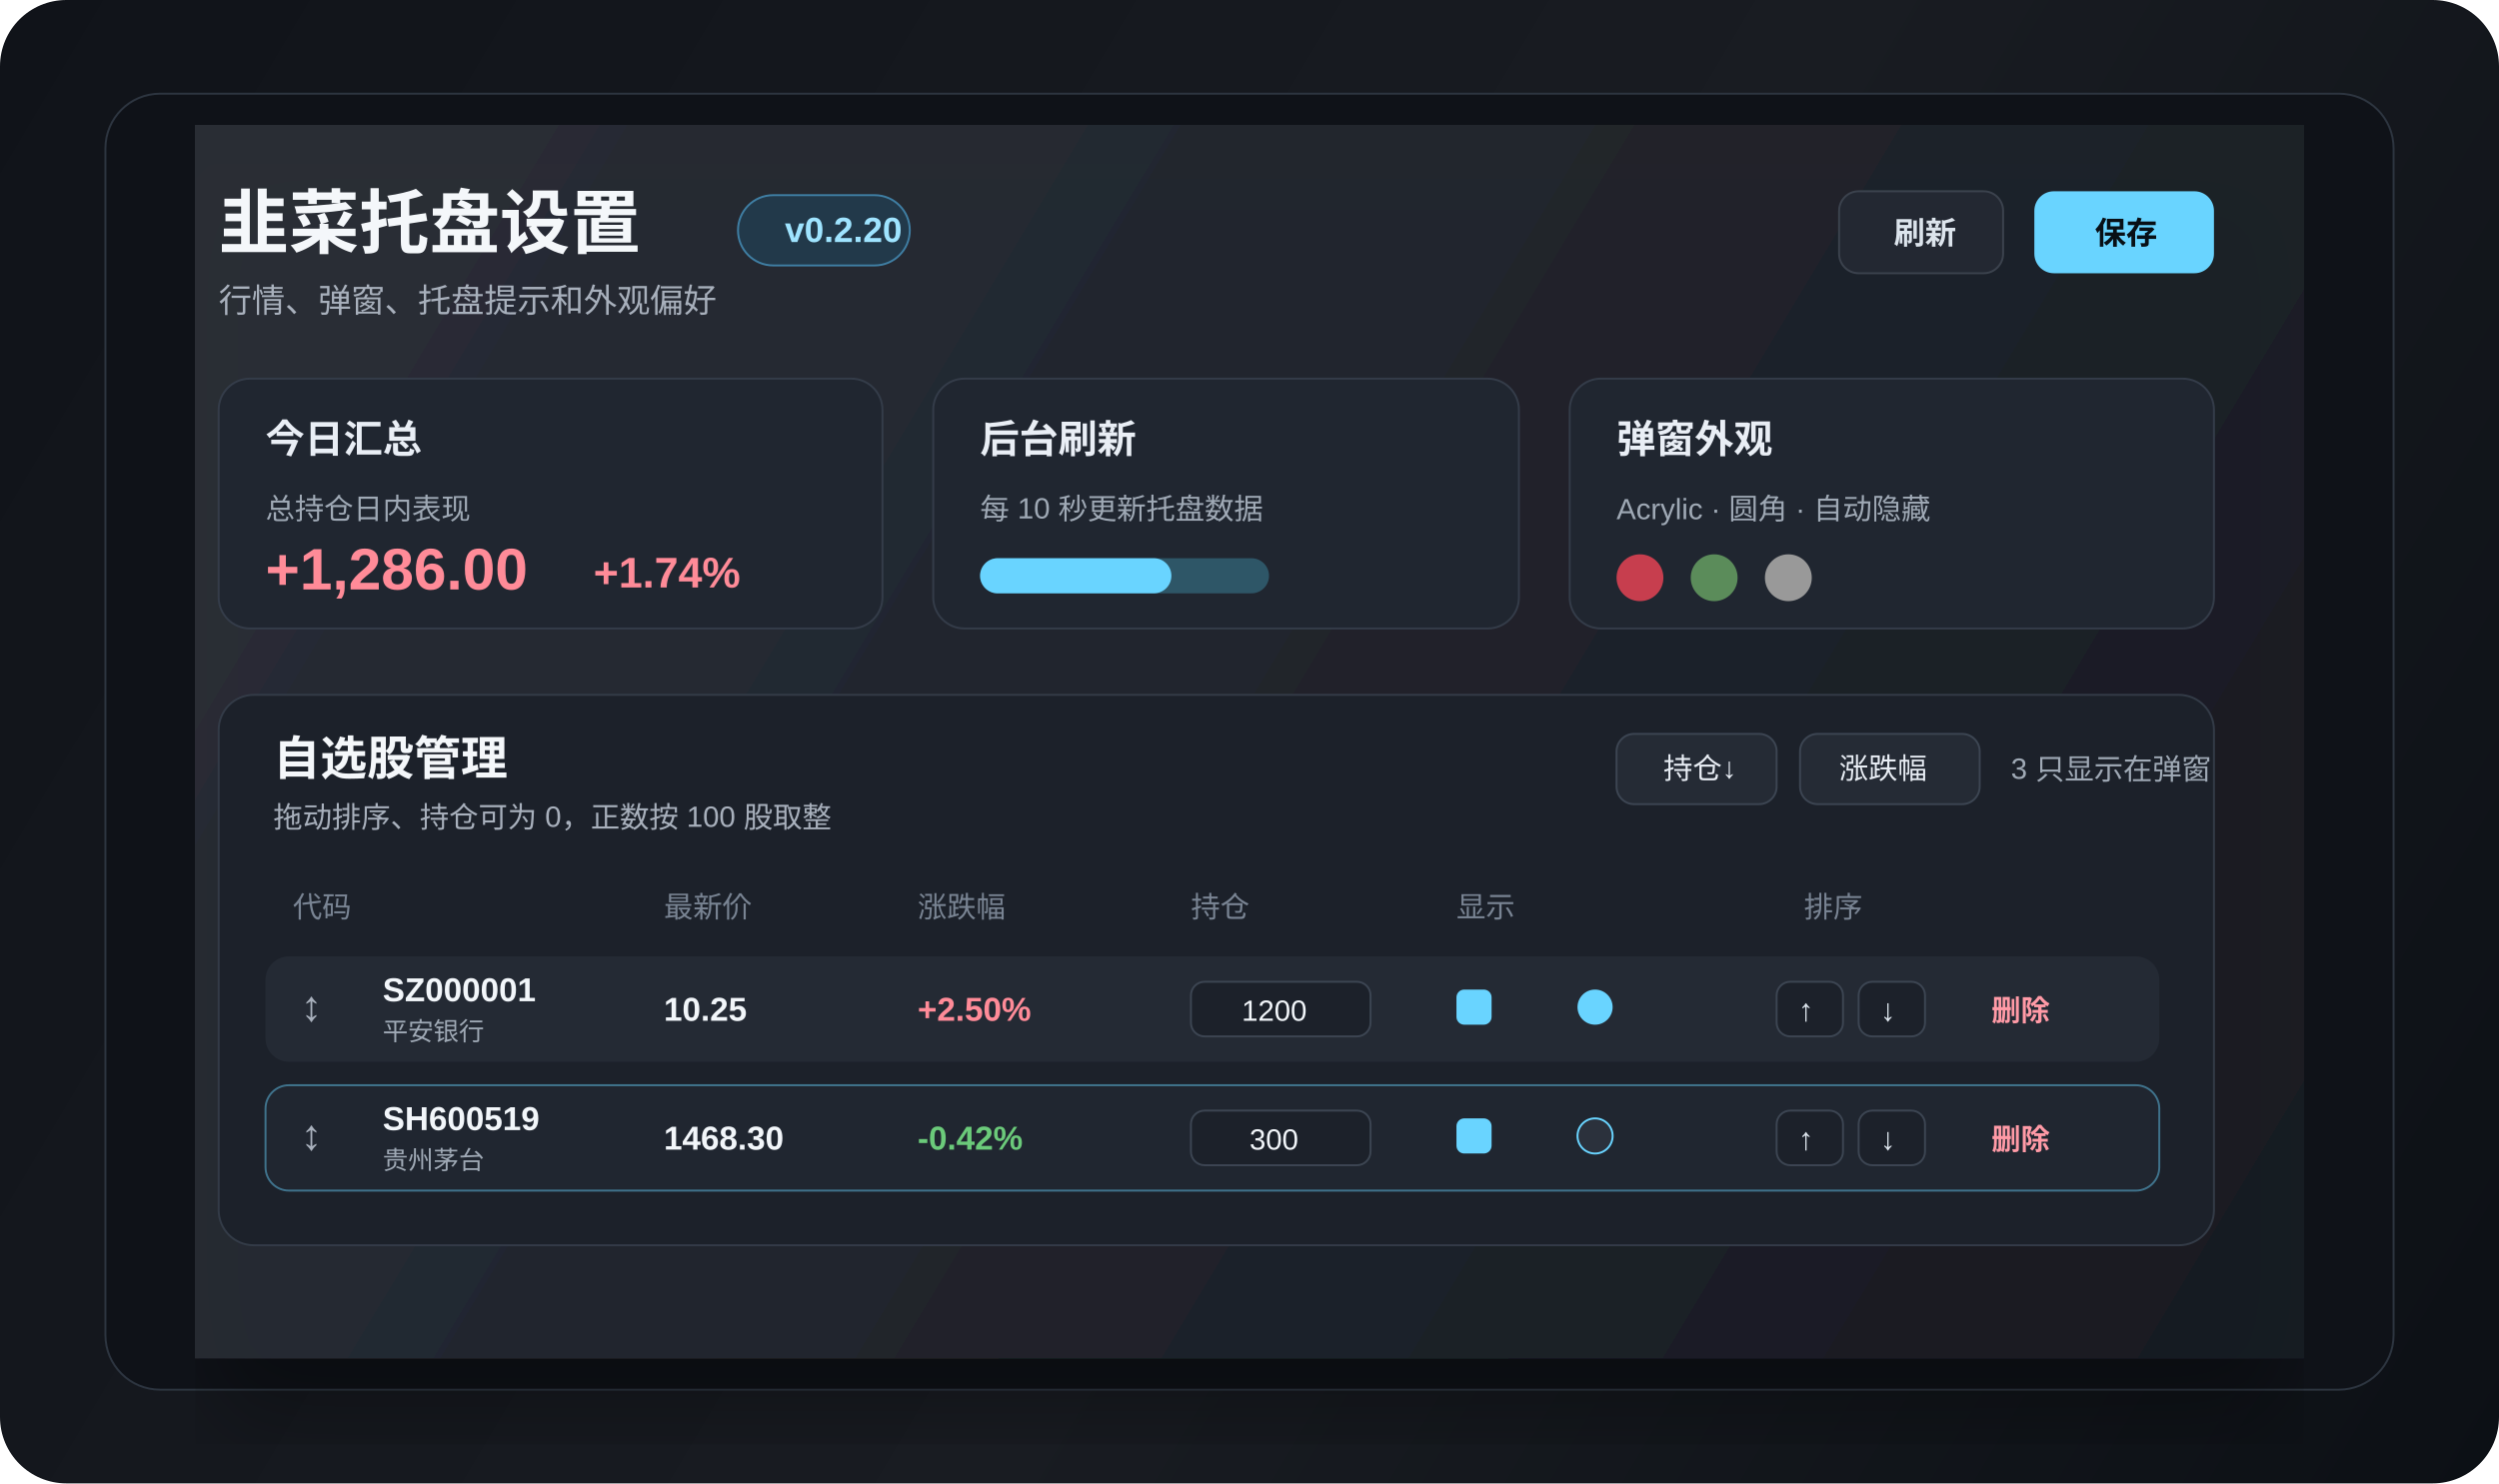
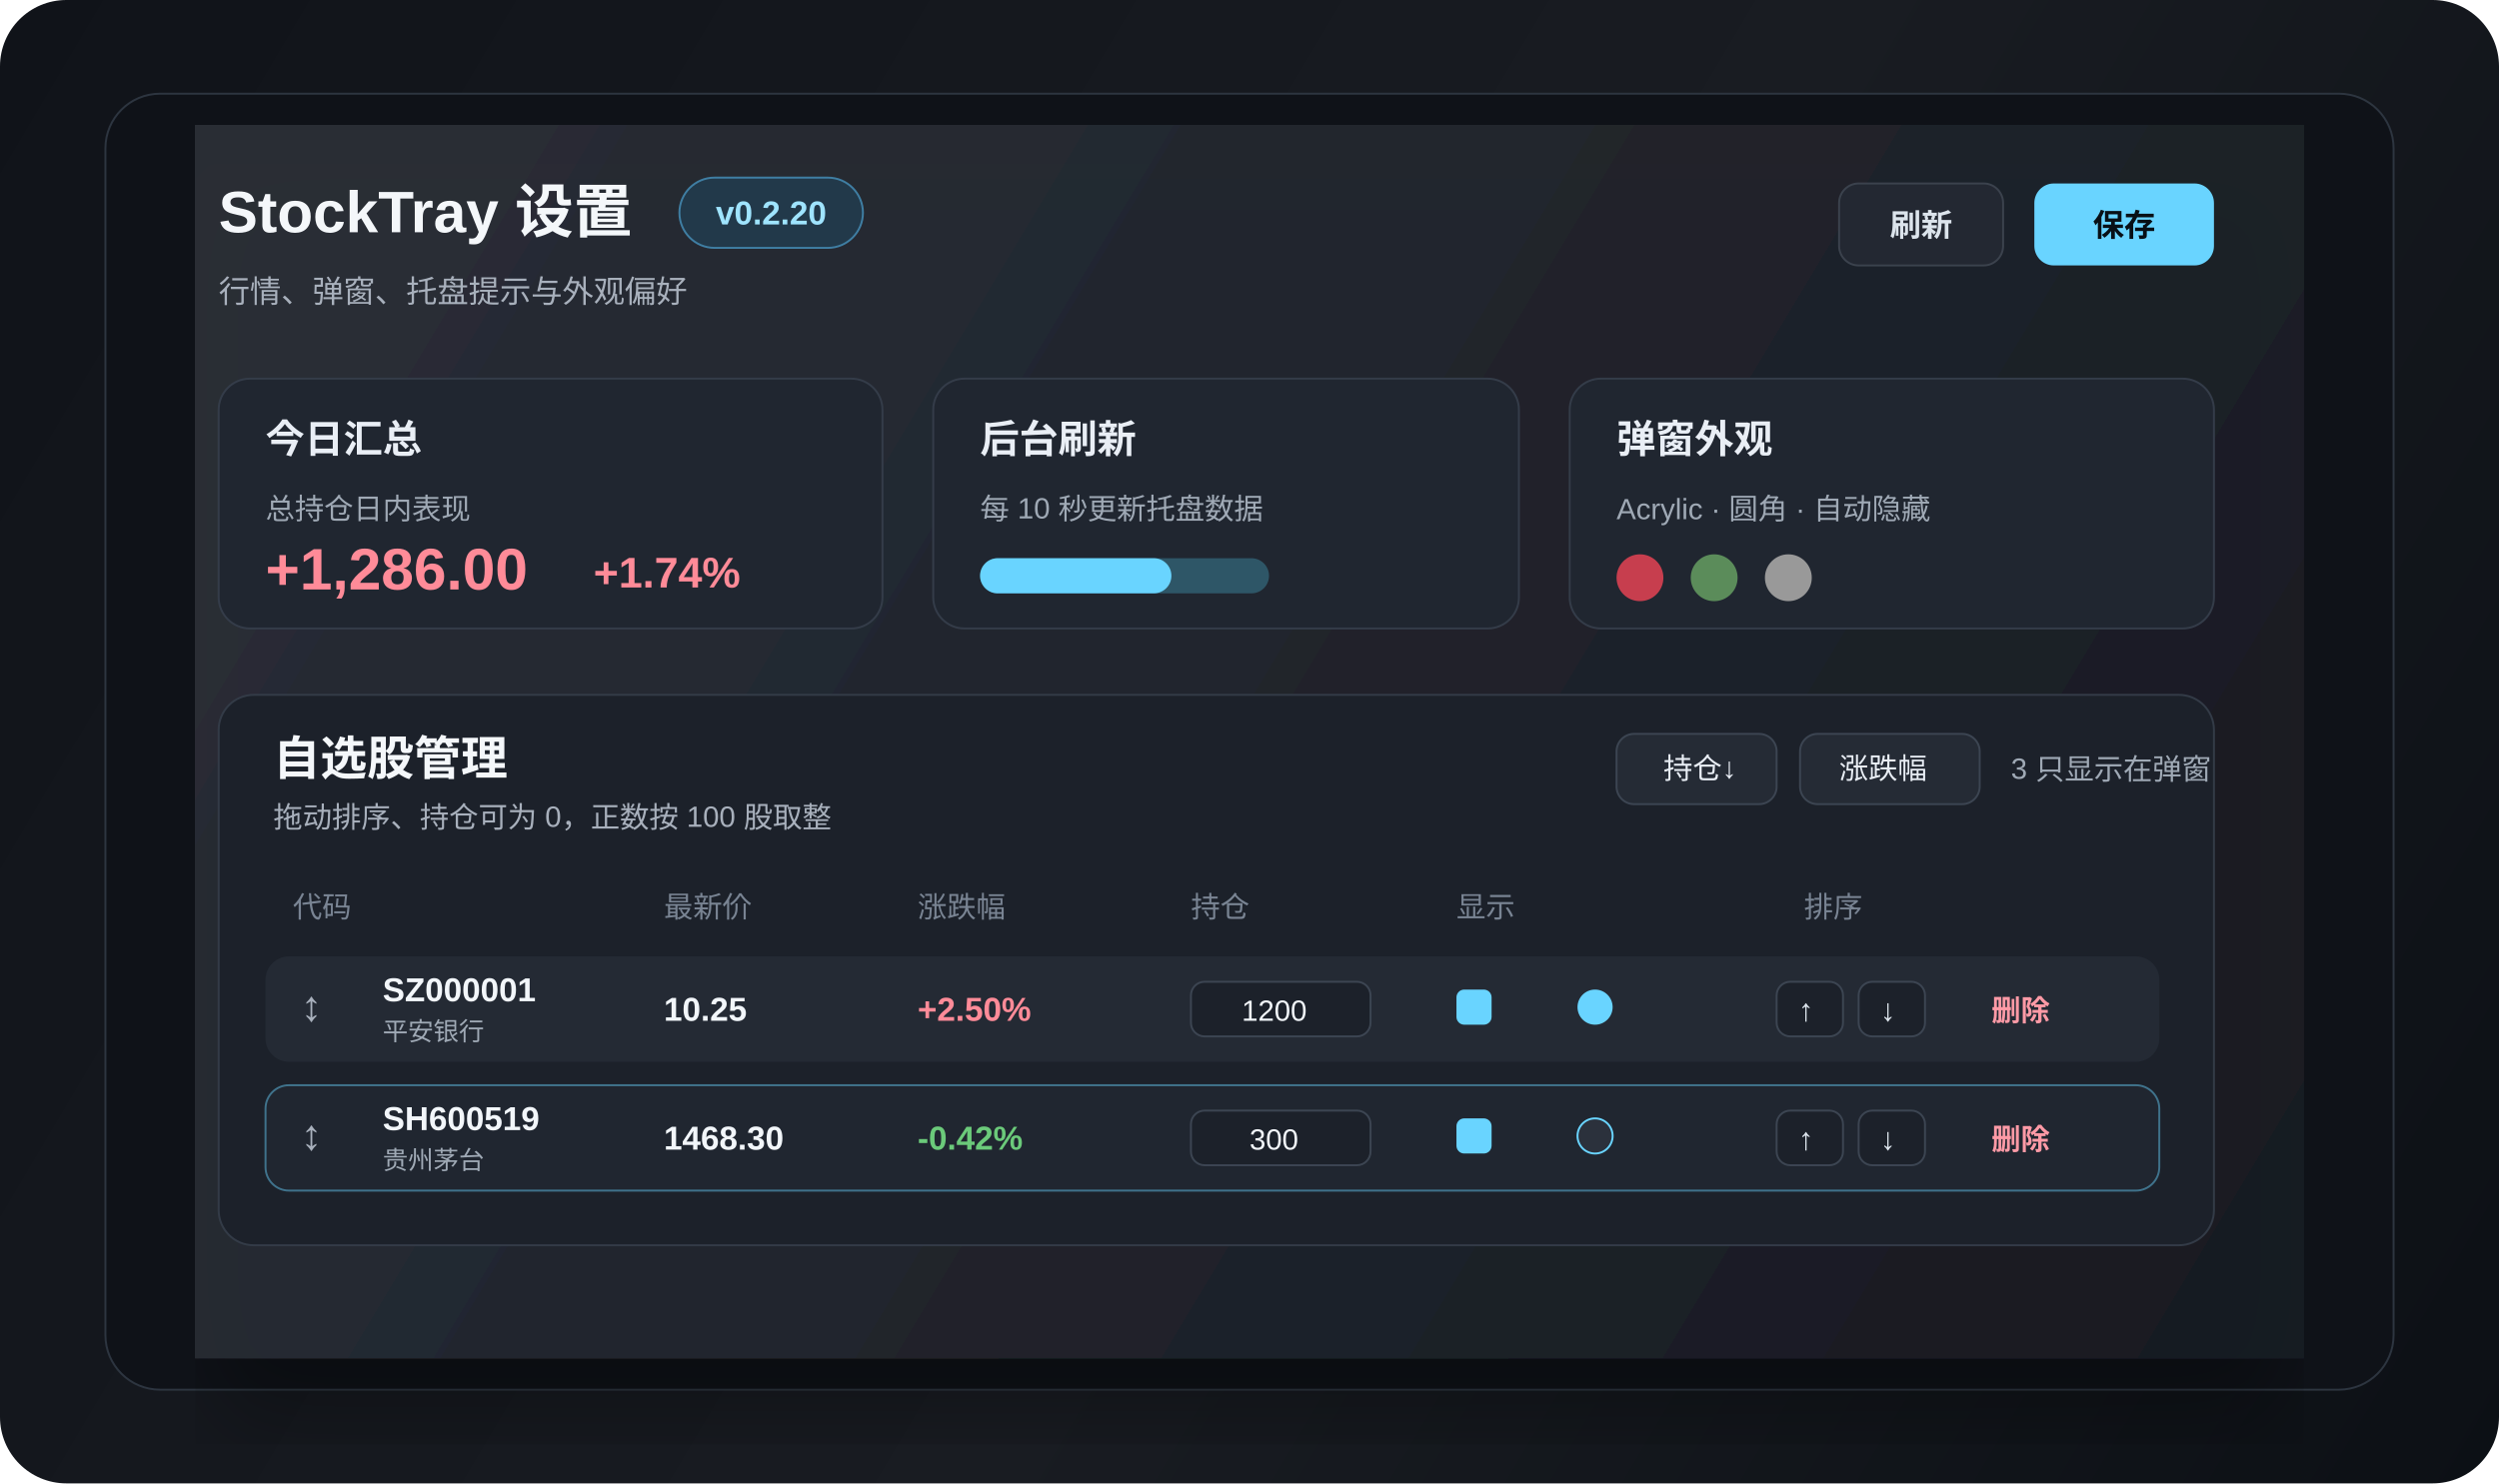
<svg xmlns="http://www.w3.org/2000/svg" width="1280" height="760" viewBox="0 0 1280 760" fill="none">
  <defs>
    <linearGradient id="bg" x1="0" y1="0" x2="1280" y2="760" gradientUnits="userSpaceOnUse">
      <stop stop-color="#101319" />
      <stop offset="0.55" stop-color="#191C22" />
      <stop offset="1" stop-color="#0C1015" />
    </linearGradient>
    <linearGradient id="panel" x1="140" y1="90" x2="1140" y2="690" gradientUnits="userSpaceOnUse">
      <stop stop-color="#2A2E36" stop-opacity="0.96" />
      <stop offset="1" stop-color="#191C22" stop-opacity="0.96" />
    </linearGradient>
    <filter id="shadow" x="100" y="60" width="1080" height="680" filterUnits="userSpaceOnUse" color-interpolation-filters="sRGB">
      <feDropShadow dx="0" dy="24" stdDeviation="30" flood-color="#000000" flood-opacity="0.38" />
    </filter>
  </defs>
  <rect width="1280" height="760" rx="34" fill="url(#bg)" />
  <rect x="54" y="48" width="1172" height="664" rx="28" fill="#0F1218" stroke="#2D3540" />
  <rect x="70" y="64" width="1140" height="632" rx="22" fill="url(#panel)" filter="url(#shadow)" />
  <g font-family="Segoe UI, Microsoft YaHei, Arial, sans-serif">
-     <text x="112" y="127" fill="#F4F7FA" font-size="36" font-weight="700">韭菜托盘设置</text>
-     <rect x="378" y="100" width="88" height="36" rx="18" fill="#22394A" stroke="#3F7EA3" />
-     <text x="402" y="124" fill="#9FE4FF" font-size="18" font-weight="600">v0.2.20</text>
-     <text x="112" y="160" fill="#A8B0BC" font-size="17">行情、弹窗、托盘提示和外观偏好</text>
-     <rect x="942" y="98" width="84" height="42" rx="10" fill="#232832" stroke="#3B424D" />
-     <text x="970" y="125" fill="#DCE4EC" font-size="16" font-weight="600">刷新</text>
-     <rect x="1042" y="98" width="92" height="42" rx="10" fill="#69D4FF" />
-     <text x="1073" y="125" fill="#081016" font-size="16" font-weight="700">保存</text>
+     <text x="112" y="119" fill="#F4F7FA" font-size="30" font-weight="700">StockTray 设置</text>
+     <rect x="348" y="91" width="94" height="36" rx="18" fill="#22394A" stroke="#3F7EA3" />
+     <text x="395" y="115" text-anchor="middle" fill="#9FE4FF" font-size="17" font-weight="600">v0.2.20</text>
+     <text x="112" y="155" fill="#A8B0BC" font-size="16">行情、弹窗、托盘提示与外观偏好</text>
+     <rect x="942" y="94" width="84" height="42" rx="10" fill="#232832" stroke="#3B424D" />
+     <text x="984" y="121" text-anchor="middle" fill="#DCE4EC" font-size="16" font-weight="600">刷新</text>
+     <rect x="1042" y="94" width="92" height="42" rx="10" fill="#69D4FF" />
+     <text x="1088" y="121" text-anchor="middle" fill="#081016" font-size="16" font-weight="700">保存</text>
    <rect x="112" y="194" width="340" height="128" rx="16" fill="#202630" stroke="#343C49" />
    <text x="136" y="232" fill="#E9EEF5" font-size="20" font-weight="700">今日汇总</text>
    <text x="136" y="266" fill="#9FA9B5" font-size="15">总持仓日内表现</text>
    <text x="136" y="302" fill="#FF8B98" font-size="30" font-weight="700">+1,286.00</text>
    <text x="304" y="301" fill="#FF8B98" font-size="22" font-weight="700">+1.74%</text>
    <rect x="478" y="194" width="300" height="128" rx="16" fill="#202630" stroke="#343C49" />
    <text x="502" y="232" fill="#E9EEF5" font-size="20" font-weight="700">后台刷新</text>
    <text x="502" y="266" fill="#9FA9B5" font-size="15">每 10 秒更新托盘数据</text>
    <rect x="502" y="286" width="148" height="18" rx="9" fill="#2E5667" />
    <rect x="502" y="286" width="98" height="18" rx="9" fill="#69D4FF" />
    <rect x="804" y="194" width="330" height="128" rx="16" fill="#202630" stroke="#343C49" />
    <text x="828" y="232" fill="#E9EEF5" font-size="20" font-weight="700">弹窗外观</text>
    <text x="828" y="266" fill="#9FA9B5" font-size="15">Acrylic · 圆角 · 自动隐藏</text>
    <circle cx="840" cy="296" r="12" fill="#C73E4E" />
    <circle cx="878" cy="296" r="12" fill="#5B8C5A" />
    <circle cx="916" cy="296" r="12" fill="#999999" />
    <rect x="112" y="356" width="1022" height="282" rx="18" fill="#1C212A" stroke="#333B47" />
    <text x="140" y="397" fill="#F4F7FA" font-size="24" font-weight="700">自选股管理</text>
    <text x="140" y="424" fill="#A8B0BC" font-size="15">拖动排序、持仓可为 0，正数按 100 股取整</text>
    <rect x="828" y="376" width="82" height="36" rx="9" fill="#252B35" stroke="#3C4552" />
    <text x="852" y="399" fill="#E9EEF5" font-size="15">持仓↓</text>
    <rect x="922" y="376" width="92" height="36" rx="9" fill="#252B35" stroke="#3C4552" />
    <text x="942" y="399" fill="#E9EEF5" font-size="15">涨跌幅</text>
    <text x="1030" y="399" fill="#9FA9B5" font-size="15">3 只显示在弹窗</text>
    <g font-size="15">
      <text x="150" y="470" fill="#798493">代码</text>
      <text x="340" y="470" fill="#798493">最新价</text>
      <text x="470" y="470" fill="#798493">涨跌幅</text>
      <text x="610" y="470" fill="#798493">持仓</text>
      <text x="746" y="470" fill="#798493">显示</text>
      <text x="924" y="470" fill="#798493">排序</text>
    </g>
    <g>
      <rect x="136" y="490" width="970" height="54" rx="12" fill="#242A34" />
      <text x="154" y="523" fill="#A8B0BC" font-size="22">↕</text>
      <text x="196" y="513" fill="#F2F6FA" font-size="17" font-weight="700">SZ000001</text>
      <text x="196" y="533" fill="#9FA9B5" font-size="13">平安银行</text>
      <text x="340" y="523" fill="#F2F6FA" font-size="17" font-weight="700">10.25</text>
      <text x="470" y="523" fill="#FF8B98" font-size="17" font-weight="700">+2.50%</text>
      <rect x="610" y="503" width="92" height="28" rx="7" fill="#1C212A" stroke="#3C4552" />
      <text x="636" y="523" fill="#F2F6FA" font-size="15">1200</text>
      <rect x="746" y="507" width="18" height="18" rx="4" fill="#69D4FF" />
      <rect x="808" y="507" width="18" height="18" rx="9" fill="#69D4FF" />
      <rect x="910" y="503" width="34" height="28" rx="7" fill="#1C212A" stroke="#3C4552" />
      <text x="921" y="523" fill="#DCE4EC" font-size="16">↑</text>
      <rect x="952" y="503" width="34" height="28" rx="7" fill="#1C212A" stroke="#3C4552" />
      <text x="963" y="523" fill="#DCE4EC" font-size="16">↓</text>
      <text x="1020" y="523" fill="#FF9AA6" font-size="15" font-weight="600">删除</text>
    </g>
    <g>
      <rect x="136" y="556" width="970" height="54" rx="12" fill="#202630" stroke="#69D4FF" stroke-opacity="0.45" />
      <text x="154" y="589" fill="#A8B0BC" font-size="22">↕</text>
      <text x="196" y="579" fill="#F2F6FA" font-size="17" font-weight="700">SH600519</text>
      <text x="196" y="599" fill="#9FA9B5" font-size="13">贵州茅台</text>
      <text x="340" y="589" fill="#F2F6FA" font-size="17" font-weight="700">1468.30</text>
      <text x="470" y="589" fill="#6BCA7A" font-size="17" font-weight="700">-0.42%</text>
      <rect x="610" y="569" width="92" height="28" rx="7" fill="#1C212A" stroke="#3C4552" />
      <text x="640" y="589" fill="#F2F6FA" font-size="15">300</text>
      <rect x="746" y="573" width="18" height="18" rx="4" fill="#69D4FF" />
      <rect x="808" y="573" width="18" height="18" rx="9" fill="#2B313C" stroke="#69D4FF" />
      <rect x="910" y="569" width="34" height="28" rx="7" fill="#1C212A" stroke="#3C4552" />
      <text x="921" y="589" fill="#DCE4EC" font-size="16">↑</text>
      <rect x="952" y="569" width="34" height="28" rx="7" fill="#1C212A" stroke="#3C4552" />
      <text x="963" y="589" fill="#DCE4EC" font-size="16">↓</text>
      <text x="1020" y="589" fill="#FF9AA6" font-size="15" font-weight="600">删除</text>
    </g>
  </g>
</svg>
